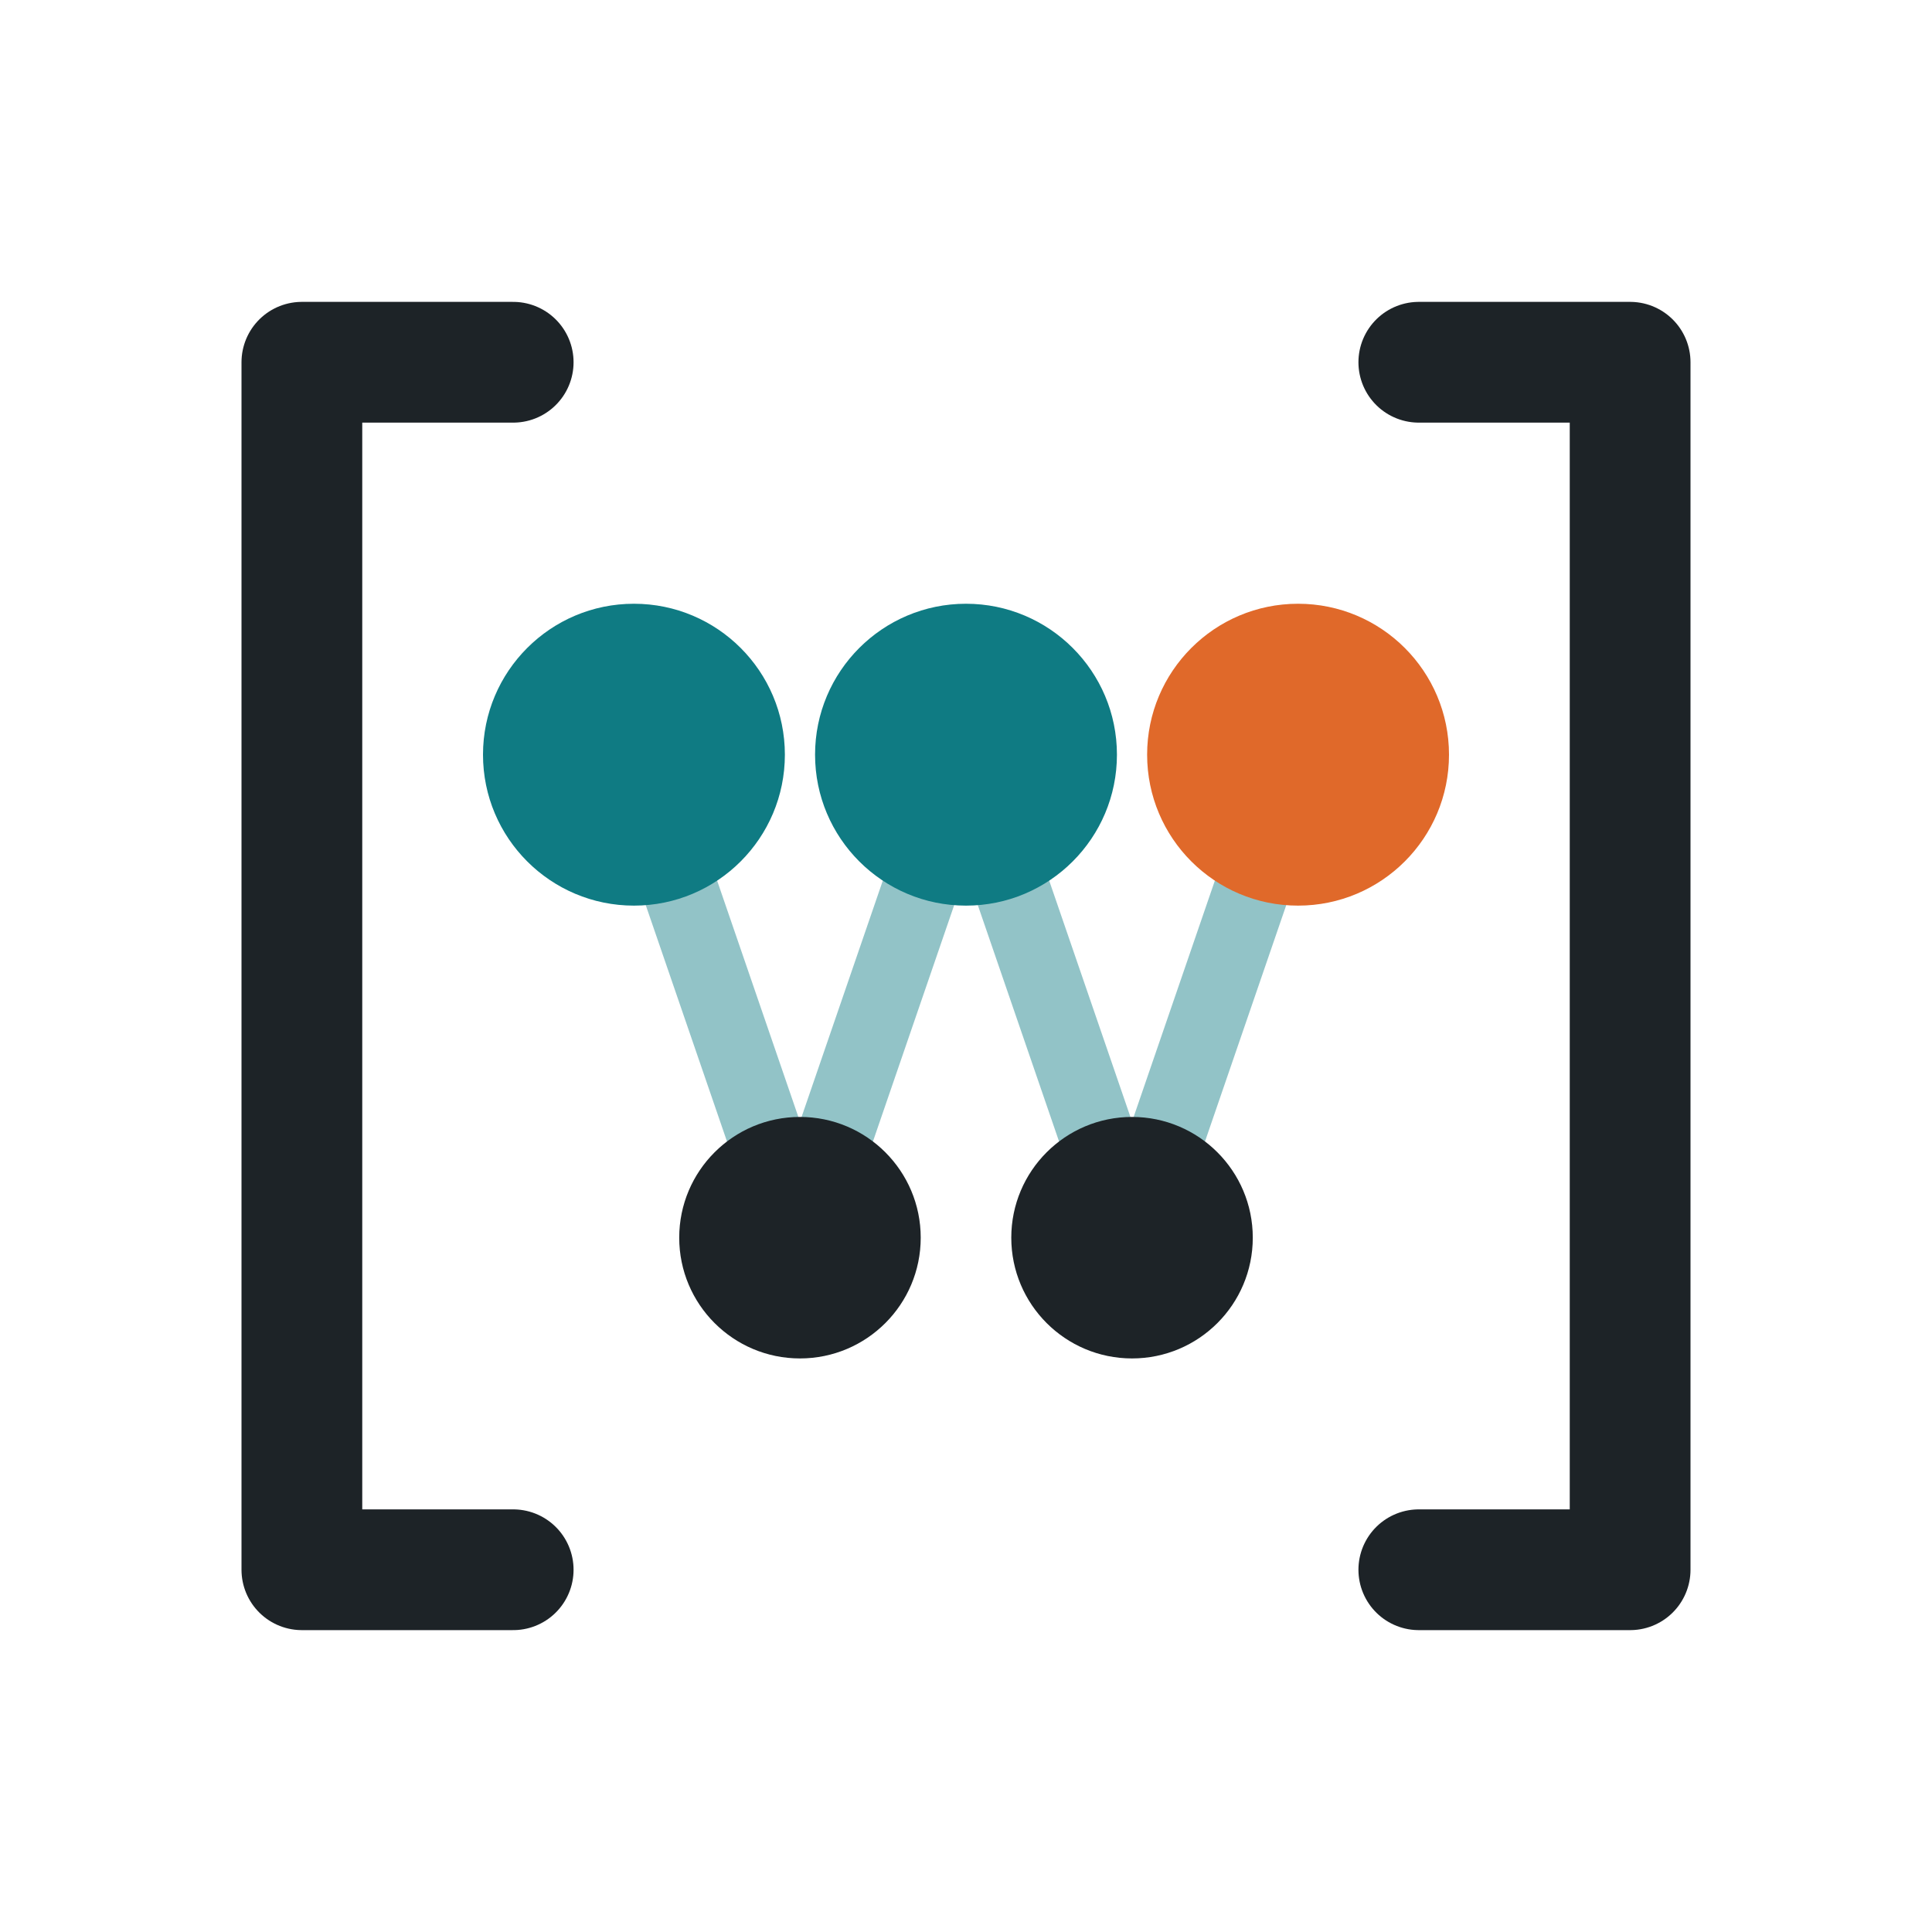
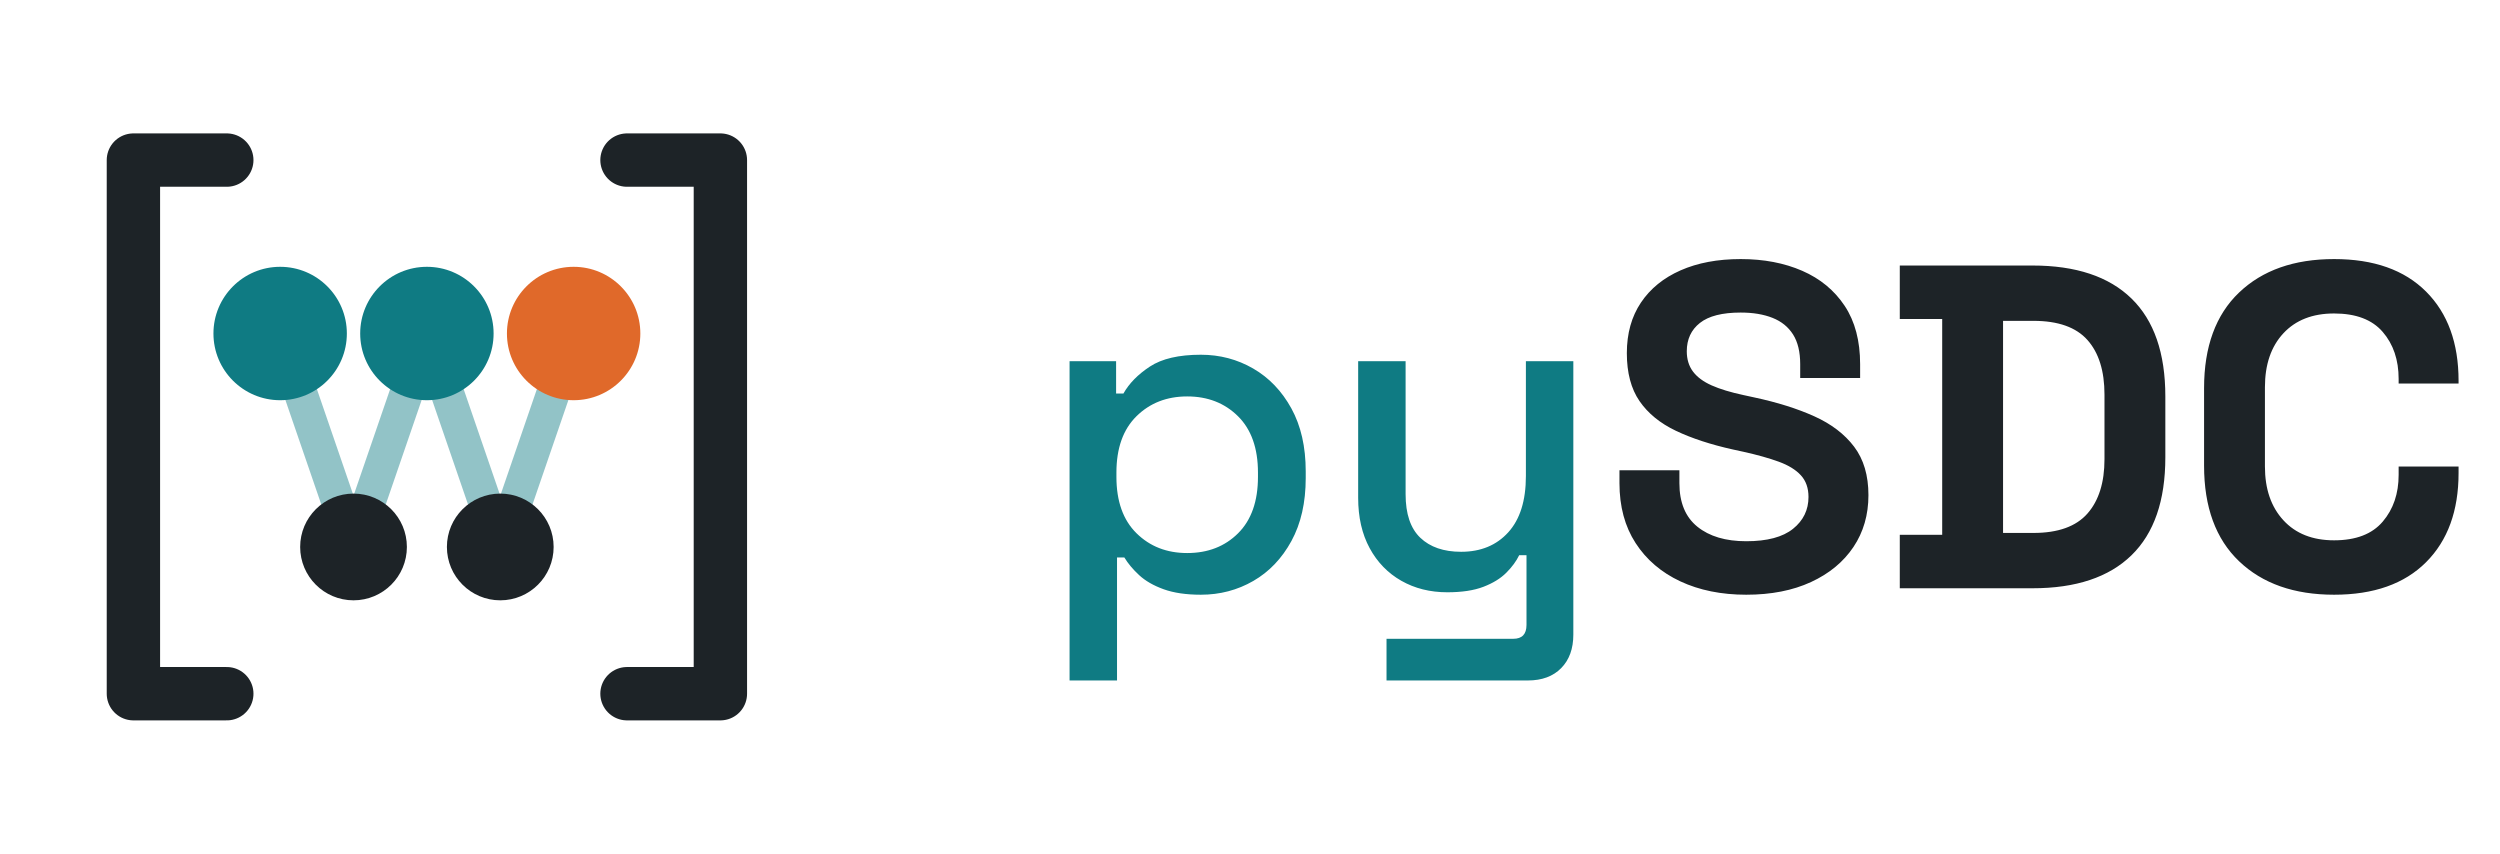
- <svg xmlns="http://www.w3.org/2000/svg" viewBox="0 0 64 64" fill="none">
+ <svg xmlns="http://www.w3.org/2000/svg" viewBox="0 0 187.4 64" fill="none">
  <path d="M17 12 H10 V52 H17" stroke="#1d2327" stroke-width="4" stroke-linecap="round" stroke-linejoin="round" />
  <path d="M47 12 H54 V52 H47" stroke="#1d2327" stroke-width="4" stroke-linecap="round" stroke-linejoin="round" />
  <path d="M21 25 L26.5 41 M32 25 L26.5 41 M32 25 L37.5 41 M43 25 L37.5 41" stroke="#0f7b83" stroke-opacity="0.45" stroke-width="2.5" stroke-linecap="round" />
  <circle cx="21" cy="25" r="5" fill="#0f7b83" />
  <circle cx="32" cy="25" r="5" fill="#0f7b83" />
  <circle cx="43" cy="25" r="5" fill="#e0692a" />
  <circle cx="26.5" cy="41" r="4" fill="#1d2327" />
  <circle cx="37.5" cy="41" r="4" fill="#1d2327" />
+   <path fill="#0f7b83" d="M80.175 51.008V27.075H83.663V29.5H84.212Q84.848 28.364 86.195 27.478Q87.542 26.591 90.015 26.591Q92.149 26.591 93.935 27.623Q95.722 28.655 96.8 30.612Q97.877 32.57 97.877 35.333V35.838Q97.877 38.589 96.806 40.553Q95.734 42.517 93.948 43.548Q92.161 44.58 90.015 44.58Q88.363 44.58 87.224 44.169Q86.085 43.757 85.385 43.108Q84.686 42.46 84.281 41.787H83.732V51.008ZM88.992 41.456Q91.321 41.456 92.809 39.972Q94.297 38.489 94.297 35.746V35.425Q94.297 32.683 92.798 31.199Q91.299 29.716 88.992 29.716Q86.697 29.716 85.192 31.199Q83.687 32.683 83.687 35.425V35.746Q83.687 38.489 85.192 39.972Q86.697 41.456 88.992 41.456Z M103.934 51.008V47.884H113.434Q114.426 47.884 114.426 46.847V41.62H113.877Q113.552 42.292 112.91 42.934Q112.268 43.576 111.199 43.986Q110.13 44.397 108.49 44.397Q106.558 44.397 105.043 43.535Q103.528 42.674 102.668 41.086Q101.808 39.498 101.808 37.317V27.075H105.364V37.044Q105.364 39.258 106.466 40.31Q107.568 41.362 109.524 41.362Q111.734 41.362 113.057 39.905Q114.381 38.447 114.381 35.688V27.075H117.937V47.573Q117.937 49.154 117.028 50.081Q116.118 51.008 114.523 51.008Z" />
+   <path fill="#1d2327" d="M130.899 44.58Q128.1 44.58 125.957 43.578Q123.814 42.575 122.605 40.709Q121.395 38.843 121.395 36.216V35.249H125.888V36.216Q125.888 38.394 127.236 39.482Q128.584 40.571 130.899 40.571Q133.249 40.571 134.407 39.638Q135.565 38.705 135.565 37.253Q135.565 36.251 134.994 35.629Q134.424 35.007 133.336 34.609Q132.247 34.212 130.692 33.866L129.897 33.693Q127.409 33.14 125.629 32.294Q123.849 31.447 122.898 30.065Q121.948 28.682 121.948 26.47Q121.948 24.259 123.002 22.686Q124.056 21.114 125.974 20.267Q127.892 19.42 130.484 19.42Q133.076 19.42 135.098 20.301Q137.12 21.183 138.278 22.928Q139.435 24.673 139.435 27.3V28.337H134.943V27.3Q134.943 25.917 134.407 25.071Q133.871 24.224 132.869 23.827Q131.867 23.429 130.484 23.429Q128.411 23.429 127.426 24.207Q126.441 24.984 126.441 26.332Q126.441 27.231 126.907 27.853Q127.374 28.475 128.307 28.89Q129.24 29.304 130.692 29.615L131.487 29.788Q134.079 30.341 135.997 31.205Q137.915 32.069 138.986 33.486Q140.058 34.903 140.058 37.115Q140.058 39.327 138.934 41.003Q137.811 42.679 135.755 43.629Q133.698 44.58 130.899 44.58Z M142.408 44.096V40.087H145.587V23.913H142.408V19.904H152.361Q157.234 19.904 159.774 22.375Q162.314 24.846 162.314 29.719V34.281Q162.314 39.154 159.774 41.625Q157.234 44.096 152.361 44.096ZM150.149 39.949H152.43Q155.195 39.949 156.474 38.497Q157.752 37.046 157.752 34.419V29.581Q157.752 26.92 156.474 25.485Q155.195 24.051 152.43 24.051H150.149Z M174.963 44.58Q170.47 44.58 167.844 42.074Q165.217 39.569 165.217 34.903V29.097Q165.217 24.431 167.844 21.926Q170.47 19.42 174.963 19.42Q179.421 19.42 181.858 21.857Q184.294 24.293 184.294 28.544V28.751H179.802V28.406Q179.802 26.263 178.609 24.881Q177.417 23.498 174.963 23.498Q172.544 23.498 171.162 24.984Q169.779 26.47 169.779 29.028V34.972Q169.779 37.495 171.162 38.998Q172.544 40.502 174.963 40.502Q177.417 40.502 178.609 39.102Q179.802 37.702 179.802 35.594V34.972H184.294V35.456Q184.294 39.707 181.858 42.143Q179.421 44.58 174.963 44.58Z" />
</svg>
